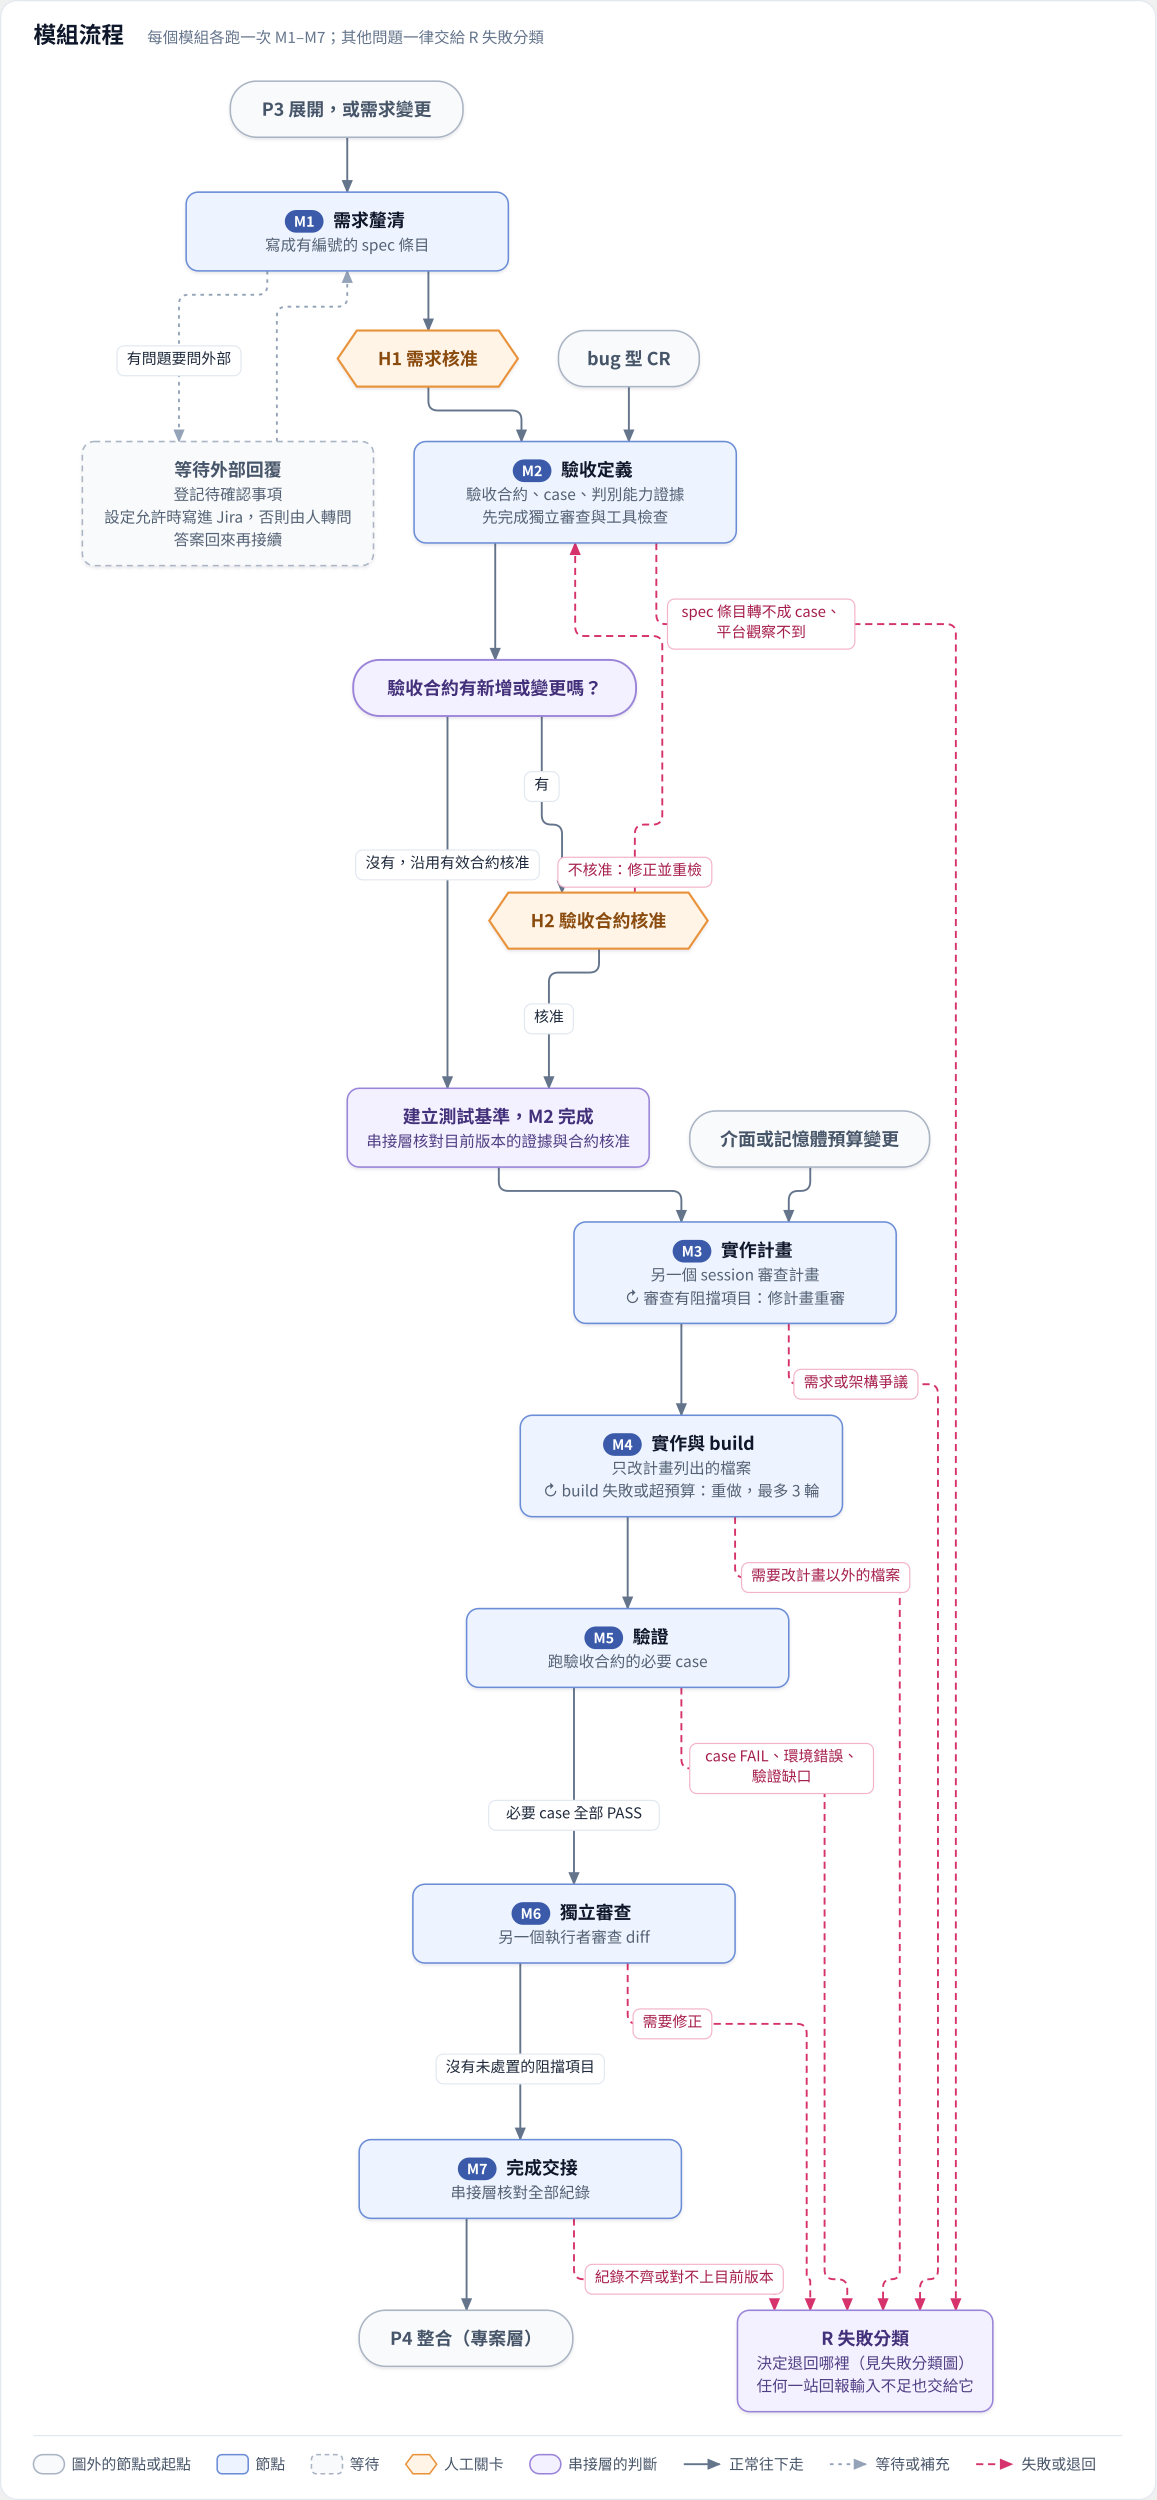
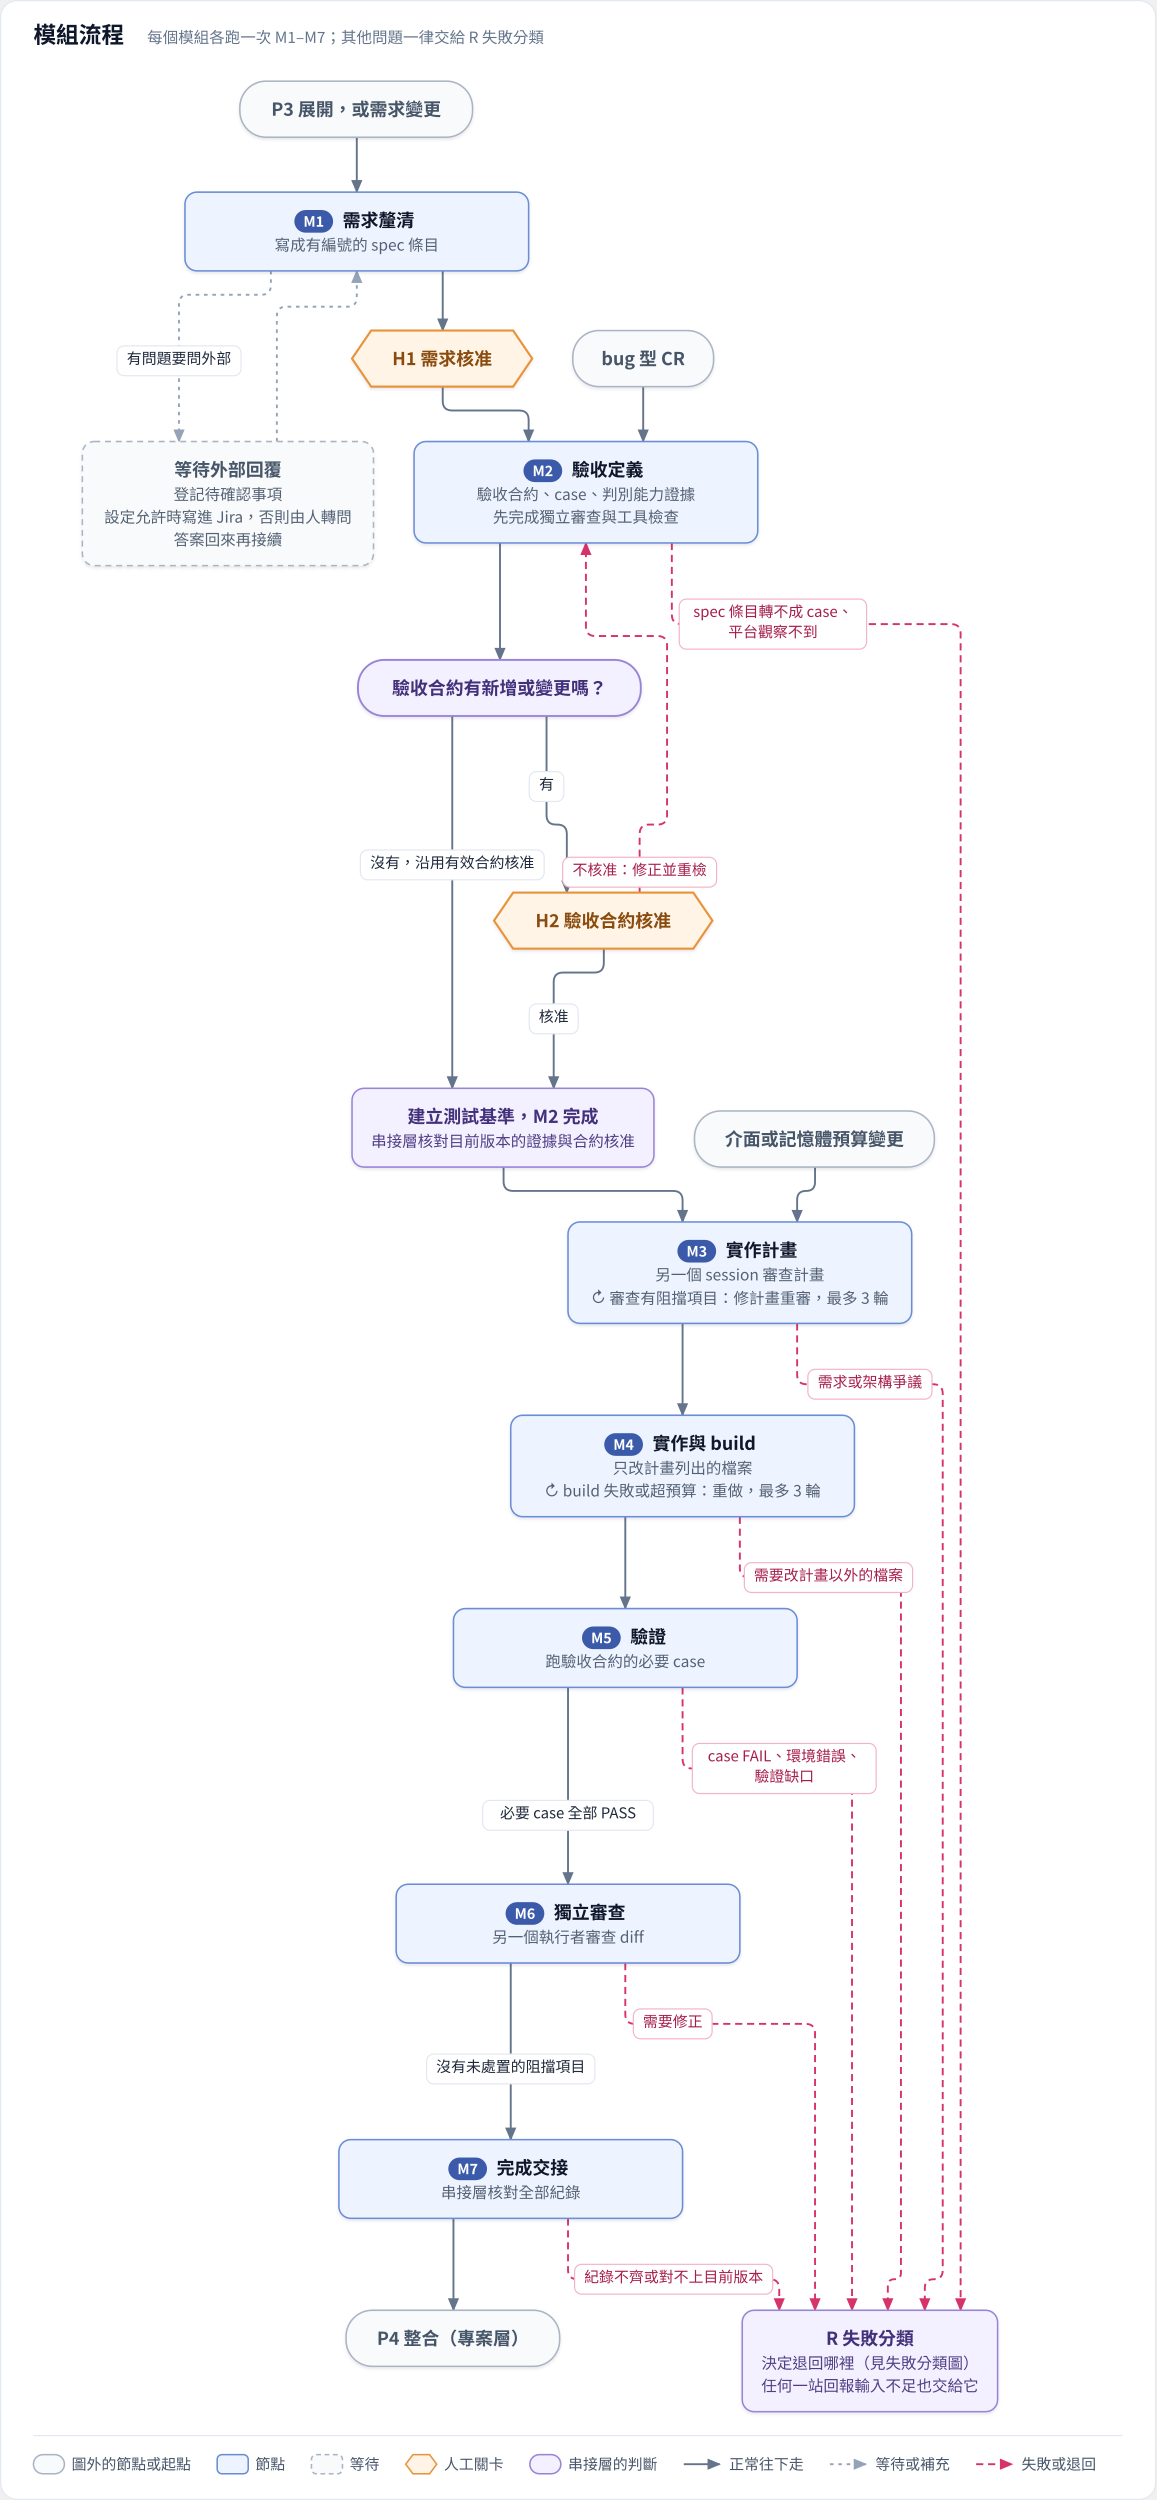
<svg xmlns="http://www.w3.org/2000/svg" width="969" height="2095" viewBox="0 0 969 2095" font-family="'PingFang TC','Noto Sans TC','Microsoft JhengHei','Noto Sans CJK TC',system-ui,-apple-system,'Segoe UI',sans-serif" role="img" aria-label="模組流程">
  <defs>
    <marker id="a-normal" viewBox="0 0 10 10" refX="9" refY="5" markerWidth="7" markerHeight="7" orient="auto-start-reverse">
      <path d="M0,0.8 L10,5 L0,9.2 Z" fill="#64748B" />
    </marker>
    <marker id="a-back" viewBox="0 0 10 10" refX="9" refY="5" markerWidth="7" markerHeight="7" orient="auto-start-reverse">
      <path d="M0,0.8 L10,5 L0,9.2 Z" fill="#D6336C" />
    </marker>
    <marker id="a-wait" viewBox="0 0 10 10" refX="9" refY="5" markerWidth="7" markerHeight="7" orient="auto-start-reverse">
      <path d="M0,0.8 L10,5 L0,9.2 Z" fill="#94A3B8" />
    </marker>
    <marker id="a-strong" viewBox="0 0 10 10" refX="9" refY="5" markerWidth="5" markerHeight="5" orient="auto-start-reverse">
      <path d="M0,0.8 L10,5 L0,9.2 Z" fill="#334155" />
    </marker>
    <filter id="sh" x="-10%" y="-10%" width="120%" height="140%">
      <feDropShadow dx="0" dy="1.5" stdDeviation="1.6" flood-color="#0F172A" flood-opacity="0.10" />
    </filter>
  </defs>
  <rect x="0.5" y="0.5" width="968" height="2094" rx="14" fill="#FFFFFF" stroke="#E2E8F0" />
  <text x="28" y="36" font-size="19" font-weight="700" fill="#0F172A">模組流程</text>
  <text x="123.32" y="36" font-size="13" fill="#64748B">每個模組各跑一次 M1–M7；其他問題一律交給 R 失敗分類</text>
  <line x1="28" y1="2041" x2="940.5" y2="2041" stroke="#E2E8F0" />
-   <path d="M291,115 L291,161" fill="none" stroke="#64748B" stroke-width="1.6" marker-end="url(#a-normal)" />
-   <path d="M224,227 L224,239 Q224,247 216,247 L158,247 Q150,247 150,255 L150,370" fill="none" stroke="#94A3B8" stroke-width="1.6" stroke-dasharray="3 4" marker-end="url(#a-wait)" />
-   <path d="M232,370 L232,265 Q232,257 240,257 L283,257 Q291,257 291,249 L291,227" fill="none" stroke="#94A3B8" stroke-width="1.6" stroke-dasharray="3 4" marker-end="url(#a-wait)" />
-   <path d="M359,227 L359,277" fill="none" stroke="#64748B" stroke-width="1.6" marker-end="url(#a-normal)" />
-   <path d="M359,324 L359,336 Q359,344 367,344 L429,344 Q437,344 437,352 L437,370" fill="none" stroke="#64748B" stroke-width="1.6" marker-end="url(#a-normal)" />
-   <path d="M527,324 L527,370" fill="none" stroke="#64748B" stroke-width="1.6" marker-end="url(#a-normal)" />
-   <path d="M415,455 L415,553" fill="none" stroke="#64748B" stroke-width="1.6" marker-end="url(#a-normal)" />
-   <path d="M454,600 L454,683 Q454,691 462,691 L463,691 Q471,691 471,699 L471,748" fill="none" stroke="#64748B" stroke-width="1.6" marker-end="url(#a-normal)" />
-   <path d="M502,795 L502,807 Q502,815 494,815 L468,815 Q460,815 460,823 L460,912" fill="none" stroke="#64748B" stroke-width="1.6" marker-end="url(#a-normal)" />
-   <path d="M532,748 L532,699 Q532,691 540,691 L547,691 Q555,691 555,683 L555,541 Q555,533 547,533 L490,533 Q482,533 482,525 L482,455" fill="none" stroke="#D6336C" stroke-width="1.6" stroke-dasharray="6 4" marker-end="url(#a-back)" />
-   <path d="M375,600 L375,912" fill="none" stroke="#64748B" stroke-width="1.6" marker-end="url(#a-normal)" />
-   <path d="M418,978 L418,990 Q418,998 426,998 L563,998 Q571,998 571,1006 L571,1024" fill="none" stroke="#64748B" stroke-width="1.6" marker-end="url(#a-normal)" />
-   <path d="M679,978 L679,990 Q679,998 671,998 L669,998 Q661,998 661,1006 L661,1024" fill="none" stroke="#64748B" stroke-width="1.6" marker-end="url(#a-normal)" />
-   <path d="M571,1109 L571,1186" fill="none" stroke="#64748B" stroke-width="1.6" marker-end="url(#a-normal)" />
-   <path d="M526,1271 L526,1348" fill="none" stroke="#64748B" stroke-width="1.6" marker-end="url(#a-normal)" />
-   <path d="M481,1414 L481,1579" fill="none" stroke="#64748B" stroke-width="1.6" marker-end="url(#a-normal)" />
-   <path d="M436,1645 L436,1793" fill="none" stroke="#64748B" stroke-width="1.6" marker-end="url(#a-normal)" />
-   <path d="M391,1859 L391,1936" fill="none" stroke="#64748B" stroke-width="1.6" marker-end="url(#a-normal)" />
-   <path d="M550,455 L550,515 Q550,523 558,523 L793,523 Q801,523 801,531 L801,1936" fill="none" stroke="#D6336C" stroke-width="1.6" stroke-dasharray="6 4" marker-end="url(#a-back)" />
-   <path d="M661,1109 L661,1152 Q661,1160 669,1160 L778,1160 Q786,1160 786,1168 L786,1902.5 Q786,1910 778.5,1910 L778.5,1910 Q771,1910 771,1917.5 L771,1936" fill="none" stroke="#D6336C" stroke-width="1.6" stroke-dasharray="6 4" marker-end="url(#a-back)" />
-   <path d="M616,1271 L616,1314 Q616,1322 624,1322 L746,1322 Q754,1322 754,1330 L754,1903 Q754,1910 747,1910 L747,1910 Q740,1910 740,1917 L740,1936" fill="none" stroke="#D6336C" stroke-width="1.6" stroke-dasharray="6 4" marker-end="url(#a-back)" />
-   <path d="M571,1414 L571,1474 Q571,1482 579,1482 L683,1482 Q691,1482 691,1490 L691,1902 Q691,1910 699,1910 L702,1910 Q710,1910 710,1918 L710,1936" fill="none" stroke="#D6336C" stroke-width="1.6" stroke-dasharray="6 4" marker-end="url(#a-back)" />
-   <path d="M526,1645 L526,1688 Q526,1696 534,1696 L668,1696 Q676,1696 676,1704 L676,1908.5 Q676,1910 677.5,1910 L677.5,1910 Q679,1910 679,1911.5 L679,1936" fill="none" stroke="#D6336C" stroke-width="1.6" stroke-dasharray="6 4" marker-end="url(#a-back)" />
-   <path d="M481,1859 L481,1902 Q481,1910 489,1910 L641,1910 Q649,1910 649,1918 L649,1936" fill="none" stroke="#D6336C" stroke-width="1.6" stroke-dasharray="6 4" marker-end="url(#a-back)" />
-   <rect x="193" y="68" width="195" height="47" rx="22" fill="#F8FAFC" stroke="#AAB4C3" stroke-width="1.3" filter="url(#sh)" />
-   <text x="290.5" y="97" font-size="15" font-weight="700" fill="#475569" text-anchor="middle">P3 展開，或需求變更</text>
-   <rect x="156" y="161" width="270" height="66" rx="10" fill="#EEF4FF" stroke="#6B8DD6" stroke-width="1.3" filter="url(#sh)" />
-   <rect x="238.655" y="176" width="32.49" height="19" rx="9.5" fill="#3B5BAA" />
-   <text x="254.9" y="190" font-size="12" font-weight="700" fill="#fff" text-anchor="middle">M1</text>
-   <text x="279.145" y="190" font-size="15" font-weight="700" fill="#0F172A">需求釐清</text>
-   <text x="291" y="210" font-size="13" fill="#475569" text-anchor="middle" opacity="0.92">寫成有編號的 spec 條目</text>
+   <path d="M299,115 L299,161" fill="none" stroke="#64748B" stroke-width="1.6" marker-end="url(#a-normal)" />
+   <path d="M227,227 L227,239 Q227,247 219,247 L158,247 Q150,247 150,255 L150,370" fill="none" stroke="#94A3B8" stroke-width="1.6" stroke-dasharray="3 4" marker-end="url(#a-wait)" />
+   <path d="M232,370 L232,265 Q232,257 240,257 L291,257 Q299,257 299,249 L299,227" fill="none" stroke="#94A3B8" stroke-width="1.6" stroke-dasharray="3 4" marker-end="url(#a-wait)" />
+   <path d="M371,227 L371,277" fill="none" stroke="#64748B" stroke-width="1.6" marker-end="url(#a-normal)" />
+   <path d="M371,324 L371,336 Q371,344 379,344 L435,344 Q443,344 443,352 L443,370" fill="none" stroke="#64748B" stroke-width="1.6" marker-end="url(#a-normal)" />
+   <path d="M539,324 L539,370" fill="none" stroke="#64748B" stroke-width="1.6" marker-end="url(#a-normal)" />
+   <path d="M419,455 L419,553" fill="none" stroke="#64748B" stroke-width="1.6" marker-end="url(#a-normal)" />
+   <path d="M458,600 L458,683 Q458,691 466,691 L467,691 Q475,691 475,699 L475,748" fill="none" stroke="#64748B" stroke-width="1.6" marker-end="url(#a-normal)" />
+   <path d="M506,795 L506,807 Q506,815 498,815 L472,815 Q464,815 464,823 L464,912" fill="none" stroke="#64748B" stroke-width="1.6" marker-end="url(#a-normal)" />
+   <path d="M536,748 L536,699 Q536,691 544,691 L551,691 Q559,691 559,683 L559,541 Q559,533 551,533 L499,533 Q491,533 491,525 L491,455" fill="none" stroke="#D6336C" stroke-width="1.6" stroke-dasharray="6 4" marker-end="url(#a-back)" />
+   <path d="M379,600 L379,912" fill="none" stroke="#64748B" stroke-width="1.6" marker-end="url(#a-normal)" />
+   <path d="M422,978 L422,990 Q422,998 430,998 L564,998 Q572,998 572,1006 L572,1024" fill="none" stroke="#64748B" stroke-width="1.6" marker-end="url(#a-normal)" />
+   <path d="M683,978 L683,990.5 Q683,998 675.5,998 L675.5,998 Q668,998 668,1005.5 L668,1024" fill="none" stroke="#64748B" stroke-width="1.6" marker-end="url(#a-normal)" />
+   <path d="M572,1109 L572,1186" fill="none" stroke="#64748B" stroke-width="1.6" marker-end="url(#a-normal)" />
+   <path d="M524,1271 L524,1348" fill="none" stroke="#64748B" stroke-width="1.6" marker-end="url(#a-normal)" />
+   <path d="M476,1414 L476,1579" fill="none" stroke="#64748B" stroke-width="1.6" marker-end="url(#a-normal)" />
+   <path d="M428,1645 L428,1793" fill="none" stroke="#64748B" stroke-width="1.6" marker-end="url(#a-normal)" />
+   <path d="M380,1859 L380,1936" fill="none" stroke="#64748B" stroke-width="1.6" marker-end="url(#a-normal)" />
+   <path d="M563,455 L563,515 Q563,523 571,523 L797,523 Q805,523 805,531 L805,1936" fill="none" stroke="#D6336C" stroke-width="1.6" stroke-dasharray="6 4" marker-end="url(#a-back)" />
+   <path d="M668,1109 L668,1152 Q668,1160 676,1160 L782,1160 Q790,1160 790,1168 L790,1902.5 Q790,1910 782.5,1910 L782.5,1910 Q775,1910 775,1917.5 L775,1936" fill="none" stroke="#D6336C" stroke-width="1.6" stroke-dasharray="6 4" marker-end="url(#a-back)" />
+   <path d="M620,1271 L620,1314 Q620,1322 628,1322 L747,1322 Q755,1322 755,1330 L755,1904.5 Q755,1910 749.5,1910 L749.5,1910 Q744,1910 744,1915.5 L744,1936" fill="none" stroke="#D6336C" stroke-width="1.6" stroke-dasharray="6 4" marker-end="url(#a-back)" />
+   <path d="M572,1414 L572,1474 Q572,1482 580,1482 L706,1482 Q714,1482 714,1490 L714,1936" fill="none" stroke="#D6336C" stroke-width="1.6" stroke-dasharray="6 4" marker-end="url(#a-back)" />
+   <path d="M524,1645 L524,1688 Q524,1696 532,1696 L675,1696 Q683,1696 683,1704 L683,1936" fill="none" stroke="#D6336C" stroke-width="1.6" stroke-dasharray="6 4" marker-end="url(#a-back)" />
+   <path d="M476,1859 L476,1902 Q476,1910 484,1910 L645,1910 Q653,1910 653,1918 L653,1936" fill="none" stroke="#D6336C" stroke-width="1.6" stroke-dasharray="6 4" marker-end="url(#a-back)" />
+   <rect x="201" y="68" width="195" height="47" rx="22" fill="#F8FAFC" stroke="#AAB4C3" stroke-width="1.3" filter="url(#sh)" />
+   <text x="298.5" y="97" font-size="15" font-weight="700" fill="#475569" text-anchor="middle">P3 展開，或需求變更</text>
+   <rect x="155" y="161" width="288" height="66" rx="10" fill="#EEF4FF" stroke="#6B8DD6" stroke-width="1.3" filter="url(#sh)" />
+   <rect x="246.655" y="176" width="32.49" height="19" rx="9.5" fill="#3B5BAA" />
+   <text x="262.9" y="190" font-size="12" font-weight="700" fill="#fff" text-anchor="middle">M1</text>
+   <text x="287.145" y="190" font-size="15" font-weight="700" fill="#0F172A">需求釐清</text>
+   <text x="299" y="210" font-size="13" fill="#475569" text-anchor="middle" opacity="0.92">寫成有編號的 spec 條目</text>
  <rect x="69" y="370" width="244" height="104" rx="10" fill="#F8FAFC" stroke="#AAB4C3" stroke-width="1.3" stroke-dasharray="5 4" filter="url(#sh)" />
  <text x="191" y="399" font-size="15" font-weight="700" fill="#475569" text-anchor="middle">等待外部回覆</text>
  <text x="191" y="419" font-size="13" fill="#475569" text-anchor="middle" opacity="0.92">登記待確認事項</text>
  <text x="191" y="438" font-size="13" fill="#475569" text-anchor="middle" opacity="0.92">設定允許時寫進 Jira，否則由人轉問</text>
  <text x="191" y="457" font-size="13" fill="#475569" text-anchor="middle" opacity="0.92">答案回來再接續</text>
-   <path d="M299,277 H418 L434,300.5 L418,324 H299 L283,300.5 Z" fill="#FFF4E6" stroke="#E8933B" stroke-width="1.8" filter="url(#sh)" />
-   <text x="358.5" y="306" font-size="15" font-weight="700" fill="#8A4B0F" text-anchor="middle">H1 需求核准</text>
-   <rect x="468" y="277" width="118" height="47" rx="22" fill="#F8FAFC" stroke="#AAB4C3" stroke-width="1.3" filter="url(#sh)" />
-   <text x="527" y="306" font-size="15" font-weight="700" fill="#475569" text-anchor="middle">bug 型 CR</text>
-   <rect x="347" y="370" width="270" height="85" rx="10" fill="#EEF4FF" stroke="#6B8DD6" stroke-width="1.3" filter="url(#sh)" />
-   <rect x="429.655" y="385" width="32.49" height="19" rx="9.5" fill="#3B5BAA" />
-   <text x="445.9" y="399" font-size="12" font-weight="700" fill="#fff" text-anchor="middle">M2</text>
-   <text x="470.145" y="399" font-size="15" font-weight="700" fill="#0F172A">驗收定義</text>
-   <text x="482" y="419" font-size="13" fill="#475569" text-anchor="middle" opacity="0.92">驗收合約、case、判別能力證據</text>
-   <text x="482" y="438" font-size="13" fill="#475569" text-anchor="middle" opacity="0.92">先完成獨立審查與工具檢查</text>
-   <rect x="296" y="553" width="237" height="47" rx="22" fill="#F3F0FF" stroke="#9A84D8" stroke-width="1.6" filter="url(#sh)" />
-   <text x="414.5" y="582" font-size="15" font-weight="700" fill="#43307A" text-anchor="middle">驗收合約有新增或變更嗎？</text>
-   <path d="M426,748 H577 L593,771.5 L577,795 H426 L410,771.5 Z" fill="#FFF4E6" stroke="#E8933B" stroke-width="1.8" filter="url(#sh)" />
-   <text x="501.5" y="777" font-size="15" font-weight="700" fill="#8A4B0F" text-anchor="middle">H2 驗收合約核准</text>
-   <rect x="291" y="912" width="253" height="66" rx="10" fill="#F3F0FF" stroke="#9A84D8" stroke-width="1.3" filter="url(#sh)" />
-   <text x="417.5" y="941" font-size="15" font-weight="700" fill="#43307A" text-anchor="middle">建立測試基準，M2 完成</text>
-   <text x="417.5" y="961" font-size="13" fill="#43307A" text-anchor="middle" opacity="0.92">串接層核對目前版本的證據與合約核准</text>
-   <rect x="578" y="931" width="201" height="47" rx="22" fill="#F8FAFC" stroke="#AAB4C3" stroke-width="1.3" filter="url(#sh)" />
-   <text x="678.5" y="960" font-size="15" font-weight="700" fill="#475569" text-anchor="middle">介面或記憶體預算變更</text>
-   <rect x="481" y="1024" width="270" height="85" rx="10" fill="#EEF4FF" stroke="#6B8DD6" stroke-width="1.3" filter="url(#sh)" />
-   <rect x="563.655" y="1039" width="32.49" height="19" rx="9.5" fill="#3B5BAA" />
-   <text x="579.9" y="1053" font-size="12" font-weight="700" fill="#fff" text-anchor="middle">M3</text>
-   <text x="604.145" y="1053" font-size="15" font-weight="700" fill="#0F172A">實作計畫</text>
-   <text x="616" y="1073" font-size="13" fill="#475569" text-anchor="middle" opacity="0.92">另一個 session 審查計畫</text>
-   <text x="616" y="1092" font-size="13" fill="#475569" text-anchor="middle" opacity="0.92">↻ 審查有阻擋項目：修計畫重審</text>
-   <rect x="436" y="1186" width="270" height="85" rx="10" fill="#EEF4FF" stroke="#6B8DD6" stroke-width="1.3" filter="url(#sh)" />
-   <rect x="505.334" y="1201" width="32.49" height="19" rx="9.5" fill="#3B5BAA" />
-   <text x="521.579" y="1215" font-size="12" font-weight="700" fill="#fff" text-anchor="middle">M4</text>
-   <text x="545.823" y="1215" font-size="15" font-weight="700" fill="#0F172A">實作與 build</text>
-   <text x="571" y="1235" font-size="13" fill="#475569" text-anchor="middle" opacity="0.92">只改計畫列出的檔案</text>
-   <text x="571" y="1254" font-size="13" fill="#475569" text-anchor="middle" opacity="0.92">↻ build 失敗或超預算：重做，最多 3 輪</text>
-   <rect x="391" y="1348" width="270" height="66" rx="10" fill="#EEF4FF" stroke="#6B8DD6" stroke-width="1.3" filter="url(#sh)" />
-   <rect x="489.705" y="1363" width="32.49" height="19" rx="9.5" fill="#3B5BAA" />
-   <text x="505.95" y="1377" font-size="12" font-weight="700" fill="#fff" text-anchor="middle">M5</text>
-   <text x="530.195" y="1377" font-size="15" font-weight="700" fill="#0F172A">驗證</text>
-   <text x="526" y="1397" font-size="13" fill="#475569" text-anchor="middle" opacity="0.92">跑驗收合約的必要 case</text>
-   <rect x="346" y="1579" width="270" height="66" rx="10" fill="#EEF4FF" stroke="#6B8DD6" stroke-width="1.3" filter="url(#sh)" />
-   <rect x="428.655" y="1594" width="32.49" height="19" rx="9.5" fill="#3B5BAA" />
-   <text x="444.9" y="1608" font-size="12" font-weight="700" fill="#fff" text-anchor="middle">M6</text>
-   <text x="469.145" y="1608" font-size="15" font-weight="700" fill="#0F172A">獨立審查</text>
-   <text x="481" y="1628" font-size="13" fill="#475569" text-anchor="middle" opacity="0.92">另一個執行者審查 diff</text>
-   <rect x="301" y="1793" width="270" height="66" rx="10" fill="#EEF4FF" stroke="#6B8DD6" stroke-width="1.3" filter="url(#sh)" />
-   <rect x="383.655" y="1808" width="32.49" height="19" rx="9.5" fill="#3B5BAA" />
-   <text x="399.9" y="1822" font-size="12" font-weight="700" fill="#fff" text-anchor="middle">M7</text>
-   <text x="424.145" y="1822" font-size="15" font-weight="700" fill="#0F172A">完成交接</text>
-   <text x="436" y="1842" font-size="13" fill="#475569" text-anchor="middle" opacity="0.92">串接層核對全部紀錄</text>
-   <rect x="301" y="1936" width="179" height="47" rx="22" fill="#F8FAFC" stroke="#AAB4C3" stroke-width="1.3" filter="url(#sh)" />
-   <text x="390.5" y="1965" font-size="15" font-weight="700" fill="#475569" text-anchor="middle">P4 整合（專案層）</text>
-   <rect x="618" y="1936" width="214" height="85" rx="10" fill="#F3F0FF" stroke="#9A84D8" stroke-width="1.3" filter="url(#sh)" />
-   <text x="725" y="1965" font-size="15" font-weight="700" fill="#43307A" text-anchor="middle">R 失敗分類</text>
-   <text x="725" y="1985" font-size="13" fill="#43307A" text-anchor="middle" opacity="0.92">決定退回哪裡（見失敗分類圖）</text>
-   <text x="725" y="2004" font-size="13" fill="#43307A" text-anchor="middle" opacity="0.92">任何一站回報輸入不足也交給它</text>
+   <path d="M311,277 H430 L446,300.5 L430,324 H311 L295,300.5 Z" fill="#FFF4E6" stroke="#E8933B" stroke-width="1.8" filter="url(#sh)" />
+   <text x="370.5" y="306" font-size="15" font-weight="700" fill="#8A4B0F" text-anchor="middle">H1 需求核准</text>
+   <rect x="480" y="277" width="118" height="47" rx="22" fill="#F8FAFC" stroke="#AAB4C3" stroke-width="1.3" filter="url(#sh)" />
+   <text x="539" y="306" font-size="15" font-weight="700" fill="#475569" text-anchor="middle">bug 型 CR</text>
+   <rect x="347" y="370" width="288" height="85" rx="10" fill="#EEF4FF" stroke="#6B8DD6" stroke-width="1.3" filter="url(#sh)" />
+   <rect x="438.655" y="385" width="32.49" height="19" rx="9.5" fill="#3B5BAA" />
+   <text x="454.9" y="399" font-size="12" font-weight="700" fill="#fff" text-anchor="middle">M2</text>
+   <text x="479.145" y="399" font-size="15" font-weight="700" fill="#0F172A">驗收定義</text>
+   <text x="491" y="419" font-size="13" fill="#475569" text-anchor="middle" opacity="0.92">驗收合約、case、判別能力證據</text>
+   <text x="491" y="438" font-size="13" fill="#475569" text-anchor="middle" opacity="0.92">先完成獨立審查與工具檢查</text>
+   <rect x="300" y="553" width="237" height="47" rx="22" fill="#F3F0FF" stroke="#9A84D8" stroke-width="1.6" filter="url(#sh)" />
+   <text x="418.5" y="582" font-size="15" font-weight="700" fill="#43307A" text-anchor="middle">驗收合約有新增或變更嗎？</text>
+   <path d="M430,748 H581 L597,771.5 L581,795 H430 L414,771.5 Z" fill="#FFF4E6" stroke="#E8933B" stroke-width="1.8" filter="url(#sh)" />
+   <text x="505.5" y="777" font-size="15" font-weight="700" fill="#8A4B0F" text-anchor="middle">H2 驗收合約核准</text>
+   <rect x="295" y="912" width="253" height="66" rx="10" fill="#F3F0FF" stroke="#9A84D8" stroke-width="1.3" filter="url(#sh)" />
+   <text x="421.5" y="941" font-size="15" font-weight="700" fill="#43307A" text-anchor="middle">建立測試基準，M2 完成</text>
+   <text x="421.5" y="961" font-size="13" fill="#43307A" text-anchor="middle" opacity="0.92">串接層核對目前版本的證據與合約核准</text>
+   <rect x="582" y="931" width="201" height="47" rx="22" fill="#F8FAFC" stroke="#AAB4C3" stroke-width="1.3" filter="url(#sh)" />
+   <text x="682.5" y="960" font-size="15" font-weight="700" fill="#475569" text-anchor="middle">介面或記憶體預算變更</text>
+   <rect x="476" y="1024" width="288" height="85" rx="10" fill="#EEF4FF" stroke="#6B8DD6" stroke-width="1.3" filter="url(#sh)" />
+   <rect x="567.655" y="1039" width="32.49" height="19" rx="9.5" fill="#3B5BAA" />
+   <text x="583.9" y="1053" font-size="12" font-weight="700" fill="#fff" text-anchor="middle">M3</text>
+   <text x="608.145" y="1053" font-size="15" font-weight="700" fill="#0F172A">實作計畫</text>
+   <text x="620" y="1073" font-size="13" fill="#475569" text-anchor="middle" opacity="0.92">另一個 session 審查計畫</text>
+   <text x="620" y="1092" font-size="13" fill="#475569" text-anchor="middle" opacity="0.92">↻ 審查有阻擋項目：修計畫重審，最多 3 輪</text>
+   <rect x="428" y="1186" width="288" height="85" rx="10" fill="#EEF4FF" stroke="#6B8DD6" stroke-width="1.3" filter="url(#sh)" />
+   <rect x="506.334" y="1201" width="32.49" height="19" rx="9.5" fill="#3B5BAA" />
+   <text x="522.579" y="1215" font-size="12" font-weight="700" fill="#fff" text-anchor="middle">M4</text>
+   <text x="546.823" y="1215" font-size="15" font-weight="700" fill="#0F172A">實作與 build</text>
+   <text x="572" y="1235" font-size="13" fill="#475569" text-anchor="middle" opacity="0.92">只改計畫列出的檔案</text>
+   <text x="572" y="1254" font-size="13" fill="#475569" text-anchor="middle" opacity="0.92">↻ build 失敗或超預算：重做，最多 3 輪</text>
+   <rect x="380" y="1348" width="288" height="66" rx="10" fill="#EEF4FF" stroke="#6B8DD6" stroke-width="1.3" filter="url(#sh)" />
+   <rect x="487.705" y="1363" width="32.49" height="19" rx="9.5" fill="#3B5BAA" />
+   <text x="503.95" y="1377" font-size="12" font-weight="700" fill="#fff" text-anchor="middle">M5</text>
+   <text x="528.195" y="1377" font-size="15" font-weight="700" fill="#0F172A">驗證</text>
+   <text x="524" y="1397" font-size="13" fill="#475569" text-anchor="middle" opacity="0.92">跑驗收合約的必要 case</text>
+   <rect x="332" y="1579" width="288" height="66" rx="10" fill="#EEF4FF" stroke="#6B8DD6" stroke-width="1.3" filter="url(#sh)" />
+   <rect x="423.655" y="1594" width="32.49" height="19" rx="9.5" fill="#3B5BAA" />
+   <text x="439.9" y="1608" font-size="12" font-weight="700" fill="#fff" text-anchor="middle">M6</text>
+   <text x="464.145" y="1608" font-size="15" font-weight="700" fill="#0F172A">獨立審查</text>
+   <text x="476" y="1628" font-size="13" fill="#475569" text-anchor="middle" opacity="0.92">另一個執行者審查 diff</text>
+   <rect x="284" y="1793" width="288" height="66" rx="10" fill="#EEF4FF" stroke="#6B8DD6" stroke-width="1.3" filter="url(#sh)" />
+   <rect x="375.655" y="1808" width="32.49" height="19" rx="9.5" fill="#3B5BAA" />
+   <text x="391.9" y="1822" font-size="12" font-weight="700" fill="#fff" text-anchor="middle">M7</text>
+   <text x="416.145" y="1822" font-size="15" font-weight="700" fill="#0F172A">完成交接</text>
+   <text x="428" y="1842" font-size="13" fill="#475569" text-anchor="middle" opacity="0.92">串接層核對全部紀錄</text>
+   <rect x="290" y="1936" width="179" height="47" rx="22" fill="#F8FAFC" stroke="#AAB4C3" stroke-width="1.3" filter="url(#sh)" />
+   <text x="379.5" y="1965" font-size="15" font-weight="700" fill="#475569" text-anchor="middle">P4 整合（專案層）</text>
+   <rect x="622" y="1936" width="214" height="85" rx="10" fill="#F3F0FF" stroke="#9A84D8" stroke-width="1.3" filter="url(#sh)" />
+   <text x="729" y="1965" font-size="15" font-weight="700" fill="#43307A" text-anchor="middle">R 失敗分類</text>
+   <text x="729" y="1985" font-size="13" fill="#43307A" text-anchor="middle" opacity="0.92">決定退回哪裡（見失敗分類圖）</text>
+   <text x="729" y="2004" font-size="13" fill="#43307A" text-anchor="middle" opacity="0.92">任何一站回報輸入不足也交給它</text>
  <rect x="98" y="289.85" width="104" height="25" rx="6" fill="#FFFFFF" stroke="#E2E8F0" />
  <text x="150" y="304.85" font-size="12.5" fill="#1E293B" text-anchor="middle">有問題要問外部</text>
-   <rect x="439.5" y="646.65" width="29" height="25" rx="6" fill="#FFFFFF" stroke="#E2E8F0" />
-   <text x="454" y="661.65" font-size="12.5" fill="#1E293B" text-anchor="middle">有</text>
-   <rect x="439.5" y="841.3" width="41" height="25" rx="6" fill="#FFFFFF" stroke="#E2E8F0" />
-   <text x="460" y="856.3" font-size="12.5" fill="#1E293B" text-anchor="middle">核准</text>
-   <rect x="467.5" y="718.4" width="129" height="25" rx="6" fill="#FFFFFF" stroke="#F3B4C8" />
-   <text x="532" y="733.4" font-size="12.5" fill="#A61E4D" text-anchor="middle">不核准：修正並重檢</text>
-   <rect x="298" y="712.3" width="154" height="25" rx="6" fill="#FFFFFF" stroke="#E2E8F0" />
-   <text x="375" y="727.3" font-size="12.5" fill="#1E293B" text-anchor="middle">沒有，沿用有效合約核准</text>
-   <rect x="409.5" y="1508.75" width="143" height="25" rx="6" fill="#FFFFFF" stroke="#E2E8F0" />
-   <text x="481" y="1523.75" font-size="12.5" fill="#1E293B" text-anchor="middle">必要 case 全部 PASS</text>
-   <rect x="365.5" y="1721.3" width="141" height="25" rx="6" fill="#FFFFFF" stroke="#E2E8F0" />
-   <text x="436" y="1736.3" font-size="12.5" fill="#1E293B" text-anchor="middle">沒有未處置的阻擋項目</text>
-   <rect x="559.35" y="502" width="157" height="42" rx="6" fill="#FFFFFF" stroke="#F3B4C8" />
-   <text x="637.85" y="517" font-size="12.5" fill="#A61E4D" text-anchor="middle">spec 條目轉不成 case、</text>
-   <text x="637.85" y="534" font-size="12.5" fill="#A61E4D" text-anchor="middle">平台觀察不到</text>
-   <rect x="665.25" y="1147.5" width="104" height="25" rx="6" fill="#FFFFFF" stroke="#F3B4C8" />
-   <text x="717.25" y="1162.5" font-size="12.5" fill="#A61E4D" text-anchor="middle">需求或架構爭議</text>
-   <rect x="621.4" y="1309.5" width="141" height="25" rx="6" fill="#FFFFFF" stroke="#F3B4C8" />
-   <text x="691.9" y="1324.5" font-size="12.5" fill="#A61E4D" text-anchor="middle">需要改計畫以外的檔案</text>
-   <rect x="578" y="1461" width="154" height="42" rx="6" fill="#FFFFFF" stroke="#F3B4C8" />
-   <text x="655" y="1476" font-size="12.5" fill="#A61E4D" text-anchor="middle">case FAIL、環境錯誤、</text>
-   <text x="655" y="1493" font-size="12.5" fill="#A61E4D" text-anchor="middle">驗證缺口</text>
-   <rect x="530.5" y="1683.5" width="66" height="25" rx="6" fill="#FFFFFF" stroke="#F3B4C8" />
-   <text x="563.5" y="1698.5" font-size="12.5" fill="#A61E4D" text-anchor="middle">需要修正</text>
-   <rect x="490.4" y="1897.5" width="166" height="25" rx="6" fill="#FFFFFF" stroke="#F3B4C8" />
-   <text x="573.4" y="1912.5" font-size="12.5" fill="#A61E4D" text-anchor="middle">紀錄不齊或對不上目前版本</text>
+   <rect x="443.5" y="646.65" width="29" height="25" rx="6" fill="#FFFFFF" stroke="#E2E8F0" />
+   <text x="458" y="661.65" font-size="12.5" fill="#1E293B" text-anchor="middle">有</text>
+   <rect x="443.5" y="841.3" width="41" height="25" rx="6" fill="#FFFFFF" stroke="#E2E8F0" />
+   <text x="464" y="856.3" font-size="12.5" fill="#1E293B" text-anchor="middle">核准</text>
+   <rect x="471.5" y="718.4" width="129" height="25" rx="6" fill="#FFFFFF" stroke="#F3B4C8" />
+   <text x="536" y="733.4" font-size="12.5" fill="#A61E4D" text-anchor="middle">不核准：修正並重檢</text>
+   <rect x="302" y="712.3" width="154" height="25" rx="6" fill="#FFFFFF" stroke="#E2E8F0" />
+   <text x="379" y="727.3" font-size="12.5" fill="#1E293B" text-anchor="middle">沒有，沿用有效合約核准</text>
+   <rect x="404.5" y="1508.75" width="143" height="25" rx="6" fill="#FFFFFF" stroke="#E2E8F0" />
+   <text x="476" y="1523.75" font-size="12.5" fill="#1E293B" text-anchor="middle">必要 case 全部 PASS</text>
+   <rect x="357.5" y="1721.3" width="141" height="25" rx="6" fill="#FFFFFF" stroke="#E2E8F0" />
+   <text x="428" y="1736.3" font-size="12.5" fill="#1E293B" text-anchor="middle">沒有未處置的阻擋項目</text>
+   <rect x="569.2" y="502" width="157" height="42" rx="6" fill="#FFFFFF" stroke="#F3B4C8" />
+   <text x="647.7" y="517" font-size="12.5" fill="#A61E4D" text-anchor="middle">spec 條目轉不成 case、</text>
+   <text x="647.7" y="534" font-size="12.5" fill="#A61E4D" text-anchor="middle">平台觀察不到</text>
+   <rect x="677" y="1147.5" width="104" height="25" rx="6" fill="#FFFFFF" stroke="#F3B4C8" />
+   <text x="729" y="1162.5" font-size="12.5" fill="#A61E4D" text-anchor="middle">需求或架構爭議</text>
+   <rect x="623.75" y="1309.5" width="141" height="25" rx="6" fill="#FFFFFF" stroke="#F3B4C8" />
+   <text x="694.25" y="1324.5" font-size="12.5" fill="#A61E4D" text-anchor="middle">需要改計畫以外的檔案</text>
+   <rect x="580.2" y="1461" width="154" height="42" rx="6" fill="#FFFFFF" stroke="#F3B4C8" />
+   <text x="657.2" y="1476" font-size="12.5" fill="#A61E4D" text-anchor="middle">case FAIL、環境錯誤、</text>
+   <text x="657.2" y="1493" font-size="12.5" fill="#A61E4D" text-anchor="middle">驗證缺口</text>
+   <rect x="530.75" y="1683.5" width="66" height="25" rx="6" fill="#FFFFFF" stroke="#F3B4C8" />
+   <text x="563.75" y="1698.5" font-size="12.5" fill="#A61E4D" text-anchor="middle">需要修正</text>
+   <rect x="481.5" y="1897.5" width="166" height="25" rx="6" fill="#FFFFFF" stroke="#F3B4C8" />
+   <text x="564.5" y="1912.5" font-size="12.5" fill="#A61E4D" text-anchor="middle">紀錄不齊或對不上目前版本</text>
  <rect x="28" y="2057" width="26" height="16" rx="8" fill="#F8FAFC" stroke="#AAB4C3" stroke-width="1.3" />
  <text x="60" y="2069.5" font-size="12.5" fill="#475569">圖外的節點或起點</text>
  <rect x="182" y="2057" width="26" height="16" rx="4" fill="#EEF4FF" stroke="#6B8DD6" stroke-width="1.3" />
  <text x="214" y="2069.5" font-size="12.5" fill="#475569">節點</text>
  <rect x="261" y="2057" width="26" height="16" rx="4" fill="#F8FAFC" stroke="#AAB4C3" stroke-width="1.3" stroke-dasharray="4 3" />
  <text x="293" y="2069.5" font-size="12.5" fill="#475569">等待</text>
  <path d="M346,2057 H360 L366,2065 L360,2073 H346 L340,2065 Z" fill="#FFF4E6" stroke="#E8933B" stroke-width="1.3" />
  <text x="372" y="2069.5" font-size="12.5" fill="#475569">人工關卡</text>
  <rect x="444" y="2057" width="26" height="16" rx="8" fill="#F3F0FF" stroke="#9A84D8" stroke-width="1.3" />
  <text x="476" y="2069.5" font-size="12.5" fill="#475569">串接層的判斷</text>
  <path d="M573,2065 H603" stroke="#64748B" stroke-width="1.6" marker-end="url(#a-normal)" />
  <text x="611" y="2069.5" font-size="12.5" fill="#475569">正常往下走</text>
  <path d="M695.5,2065 H725.5" stroke="#94A3B8" stroke-width="1.6" stroke-dasharray="3 4" marker-end="url(#a-wait)" />
  <text x="733.5" y="2069.5" font-size="12.5" fill="#475569">等待或補充</text>
  <path d="M818,2065 H848" stroke="#D6336C" stroke-width="1.6" stroke-dasharray="6 4" marker-end="url(#a-back)" />
  <text x="856" y="2069.5" font-size="12.5" fill="#475569">失敗或退回</text>
</svg>
